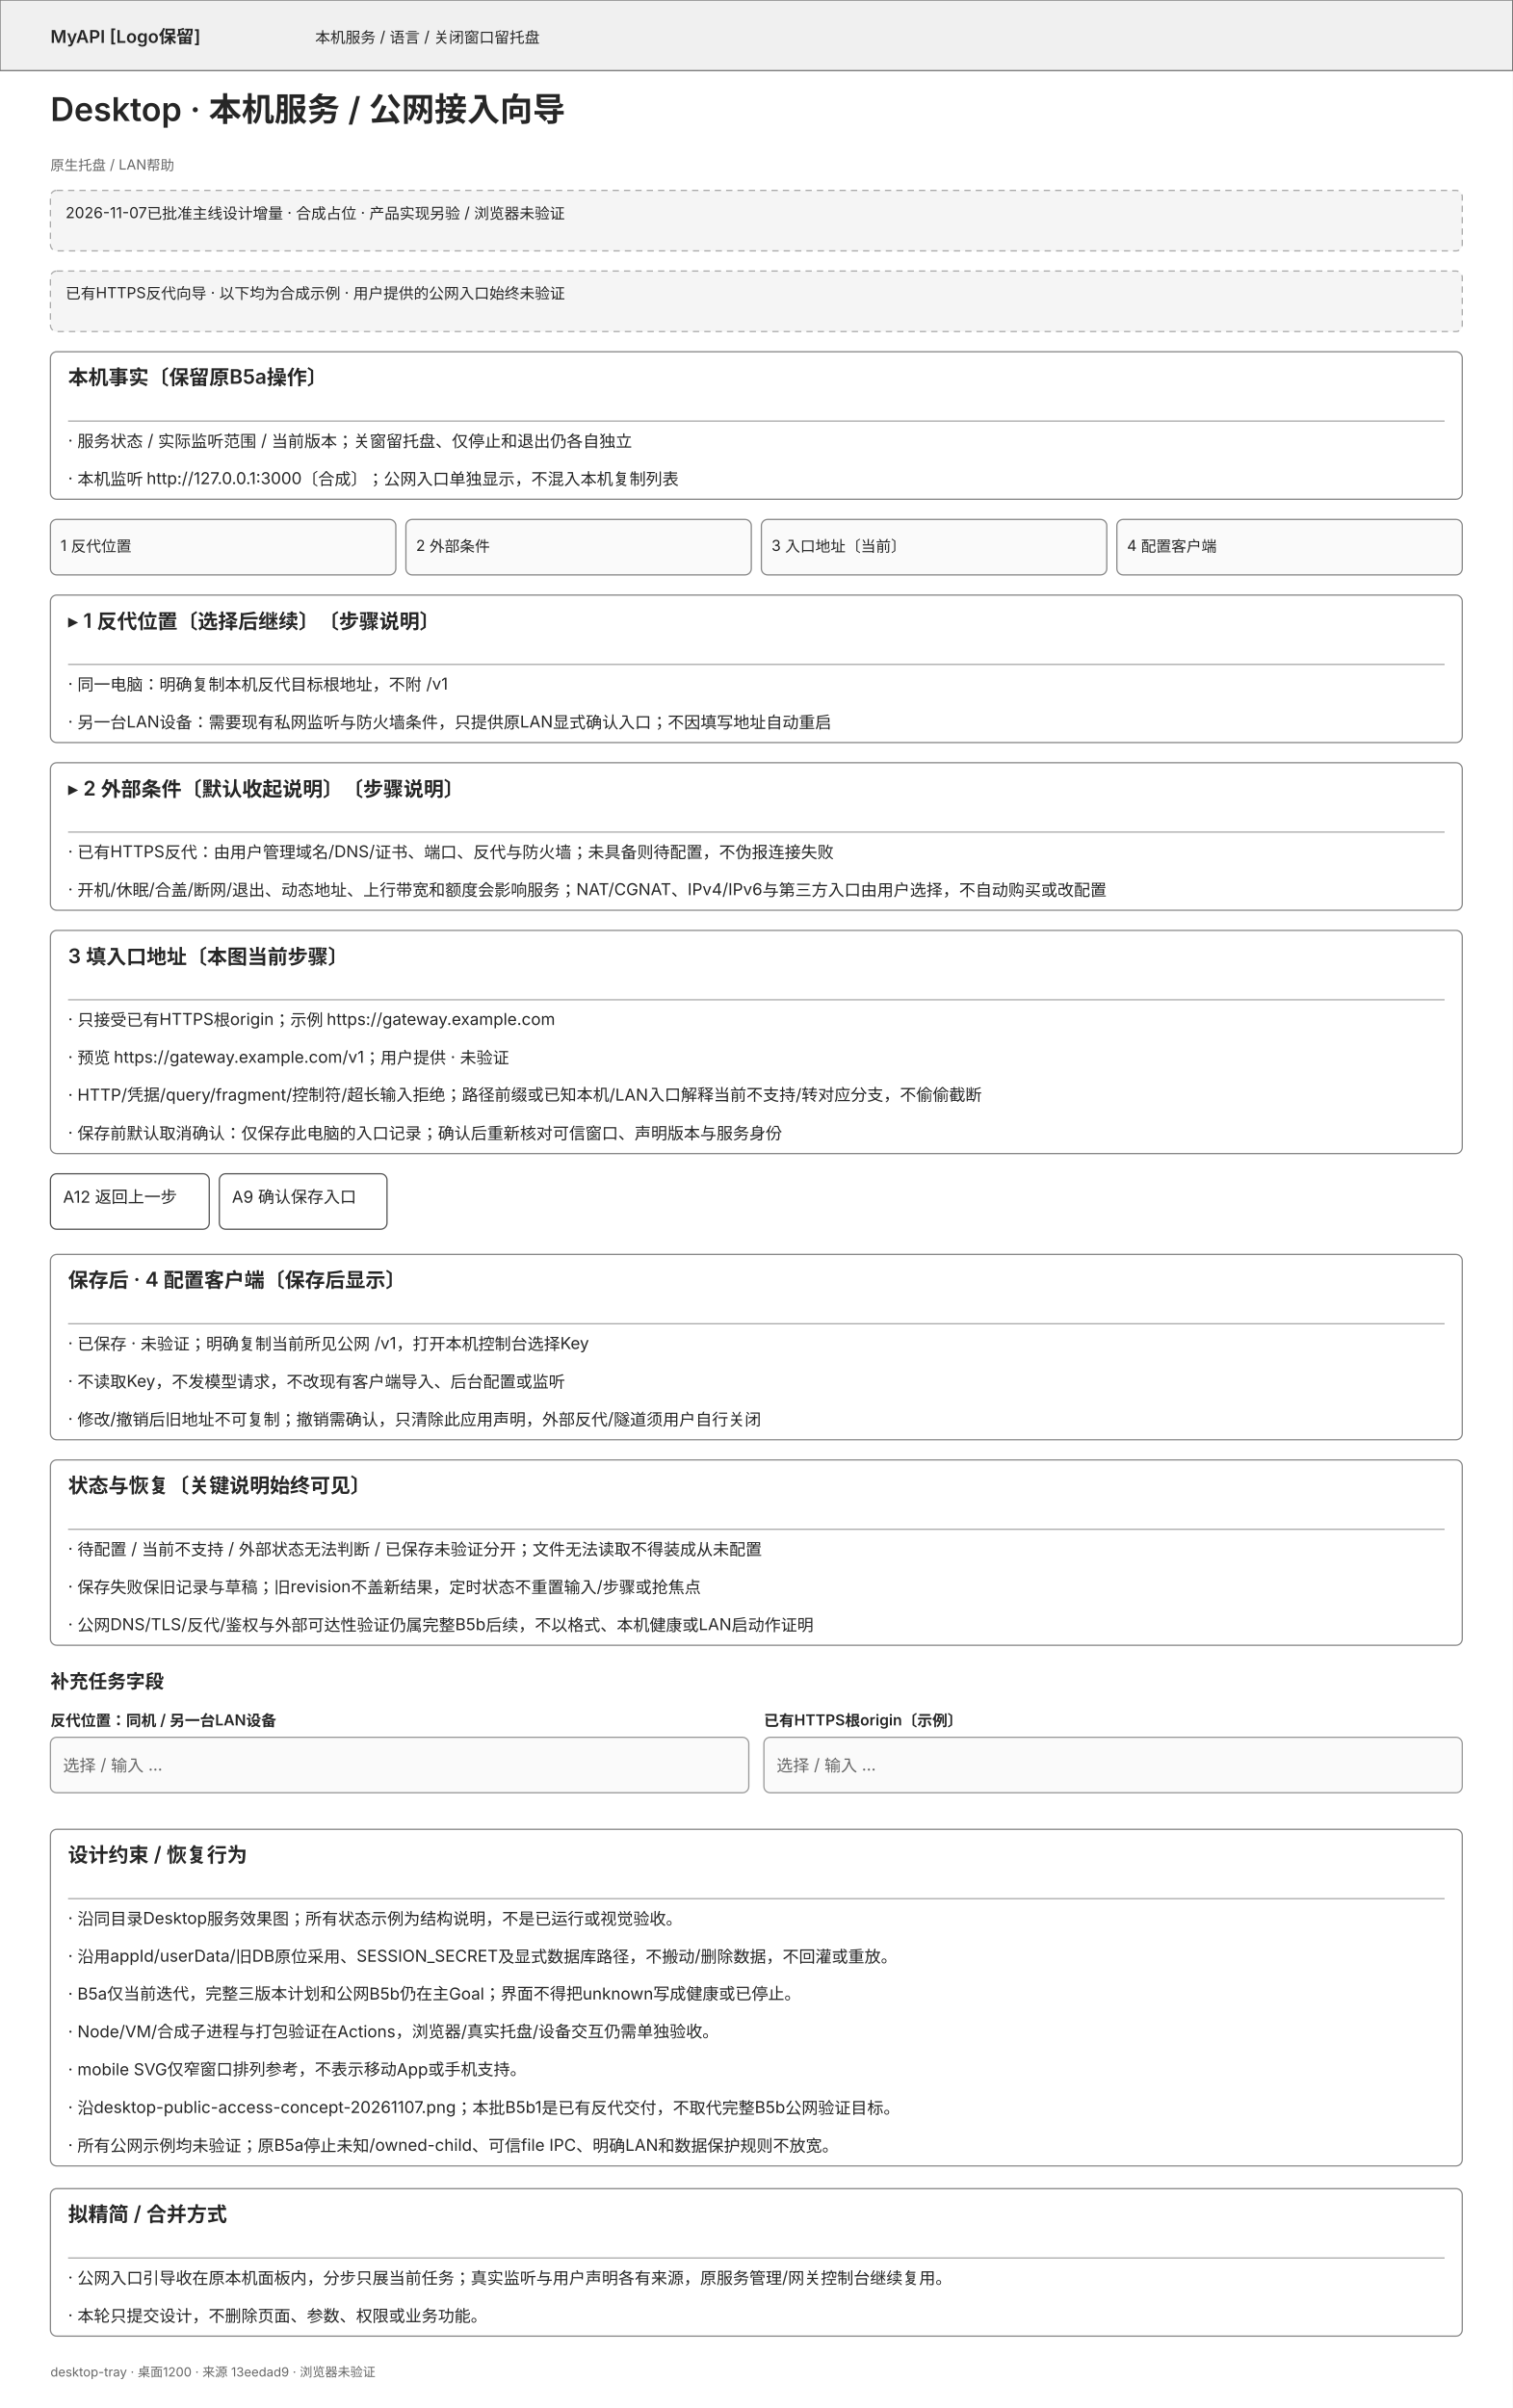
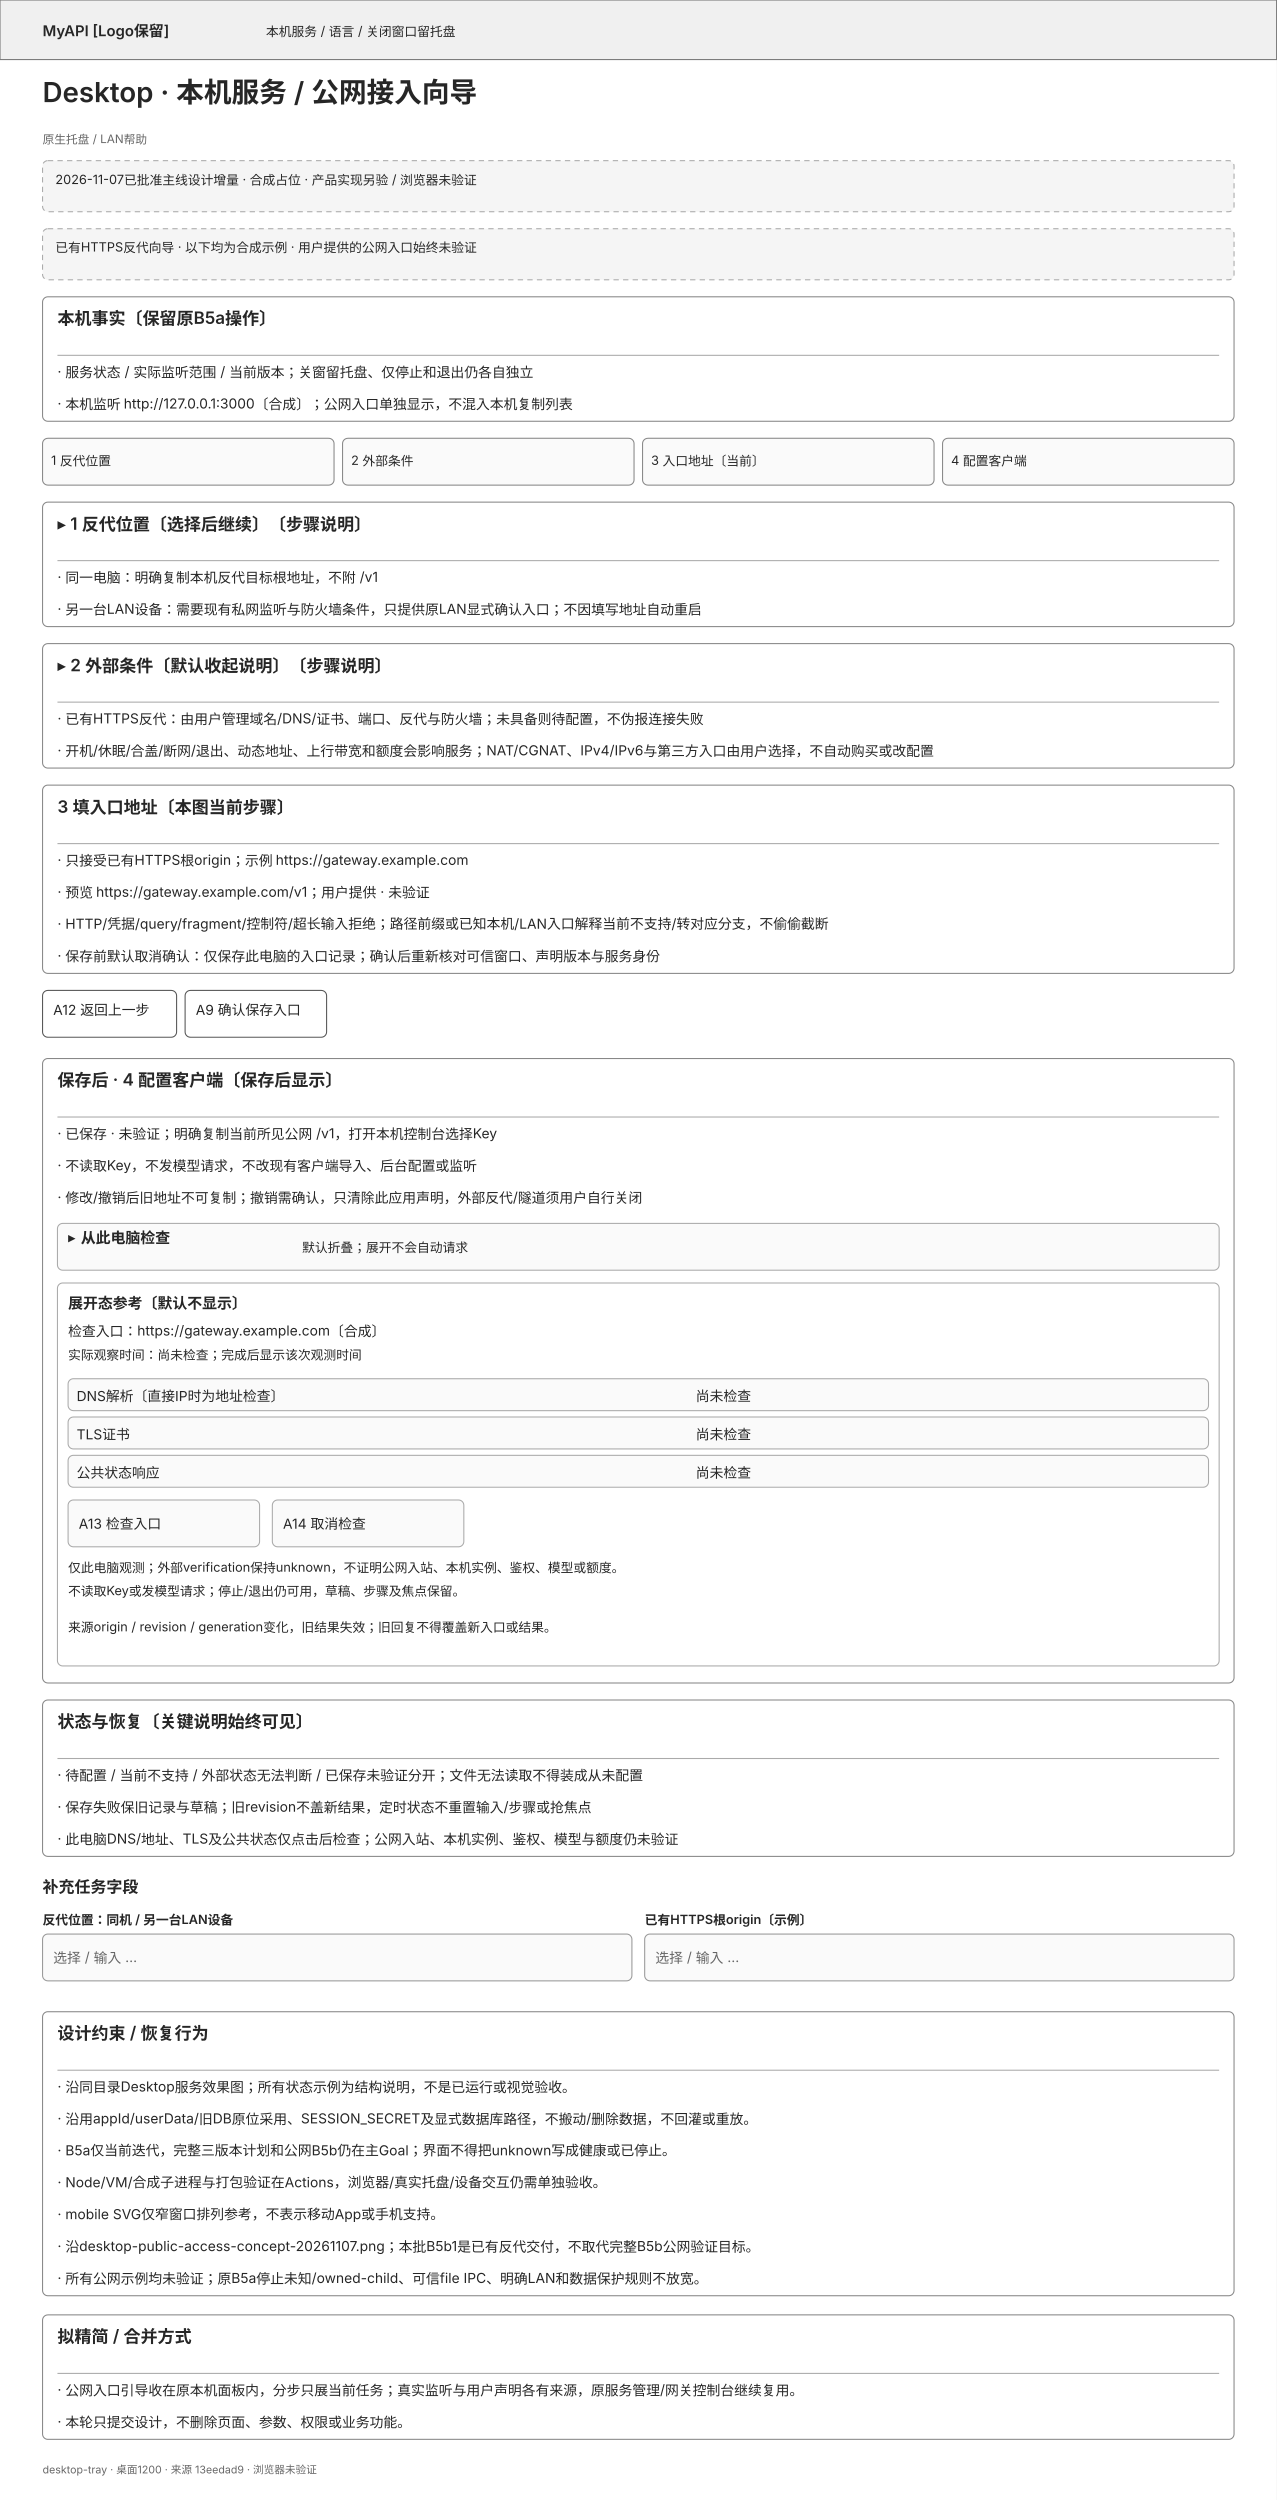
- <svg xmlns="http://www.w3.org/2000/svg" width="1200" height="1910" viewBox="0 0 1200 1910" role="img" aria-labelledby="title desc">
+ <svg xmlns="http://www.w3.org/2000/svg" width="1200" height="2350" viewBox="0 0 1200 2350" role="img" aria-labelledby="title desc">
  <rect width="100%" height="100%" fill="#ffffff" />
  <g font-family="system-ui, -apple-system, BlinkMacSystemFont, sans-serif">
    <rect x="0" y="0" width="1200" height="56" rx="0" fill="#f0f0f0" stroke="#777777" />
    <text x="40" y="34" font-size="14" font-weight="600" fill="#262626">MyAPI  [Logo保留]</text>
    <text x="250" y="34" font-size="12" font-weight="normal" fill="#262626">本机服务 / 语言 / 关闭窗口留托盘</text>
    <text x="40" y="96" font-size="26" font-weight="600" fill="#262626">Desktop · 本机服务 / 公网接入向导</text>
    <text x="40" y="135" font-size="11" font-weight="normal" fill="#666666">原生托盘 / LAN帮助</text>
    <rect x="40" y="151" width="1120" height="48" rx="5" fill="#f5f5f5" stroke="#aaaaaa" stroke-dasharray="5 4" />
    <text x="52" y="173" font-size="12" font-weight="normal" fill="#262626">2026-11-07已批准主线设计增量 · 合成占位 · 产品实现另验 / 浏览器未验证</text>
    <rect x="40" y="215" width="1120" height="48" rx="5" fill="#f5f5f5" stroke="#aaaaaa" stroke-dasharray="5 4" />
    <text x="52" y="237" font-size="12" font-weight="normal" fill="#262626">已有HTTPS反代向导 · 以下均为合成示例 · 用户提供的公网入口始终未验证</text>
    <rect x="40" y="279" width="1120" height="117" rx="5" fill="#ffffff" stroke="#888888" />
    <text x="54" y="305" font-size="16" font-weight="600" fill="#262626">本机事实〔保留原B5a操作〕</text>
    <line x1="54" y1="334" x2="1146" y2="334" stroke="#aaaaaa" />
    <text x="54" y="354" font-size="13" font-weight="normal" fill="#262626">· 服务状态 / 实际监听范围 / 当前版本；关窗留托盘、仅停止和退出仍各自独立</text>
    <text x="54" y="384" font-size="13" font-weight="normal" fill="#262626">· 本机监听 http://127.0.0.1:3000〔合成〕；公网入口单独显示，不混入本机复制列表</text>
    <rect x="40.0" y="412" width="274.0" height="44" rx="5" fill="#fafafa" stroke="#888888" />
    <text x="48.0" y="437" font-size="12" font-weight="normal" fill="#262626">1 反代位置</text>
    <rect x="322.0" y="412" width="274.0" height="44" rx="5" fill="#fafafa" stroke="#888888" />
    <text x="330.0" y="437" font-size="12" font-weight="normal" fill="#262626">2 外部条件</text>
    <rect x="604.0" y="412" width="274.0" height="44" rx="5" fill="#fafafa" stroke="#888888" />
    <text x="612.0" y="437" font-size="12" font-weight="normal" fill="#262626">3 入口地址〔当前〕</text>
    <rect x="886.0" y="412" width="274.0" height="44" rx="5" fill="#fafafa" stroke="#888888" />
    <text x="894.0" y="437" font-size="12" font-weight="normal" fill="#262626">4 配置客户端</text>
    <rect x="40" y="472" width="1120" height="117" rx="5" fill="#ffffff" stroke="#888888" />
    <text x="54" y="498" font-size="16" font-weight="600" fill="#262626">▸ 1 反代位置〔选择后继续〕〔步骤说明〕</text>
    <line x1="54" y1="527" x2="1146" y2="527" stroke="#aaaaaa" />
    <text x="54" y="547" font-size="13" font-weight="normal" fill="#262626">· 同一电脑：明确复制本机反代目标根地址，不附 /v1</text>
    <text x="54" y="577" font-size="13" font-weight="normal" fill="#262626">· 另一台LAN设备：需要现有私网监听与防火墙条件，只提供原LAN显式确认入口；不因填写地址自动重启</text>
    <rect x="40" y="605" width="1120" height="117" rx="5" fill="#ffffff" stroke="#888888" />
    <text x="54" y="631" font-size="16" font-weight="600" fill="#262626">▸ 2 外部条件〔默认收起说明〕〔步骤说明〕</text>
    <line x1="54" y1="660" x2="1146" y2="660" stroke="#aaaaaa" />
    <text x="54" y="680" font-size="13" font-weight="normal" fill="#262626">· 已有HTTPS反代：由用户管理域名/DNS/证书、端口、反代与防火墙；未具备则待配置，不伪报连接失败</text>
    <text x="54" y="710" font-size="13" font-weight="normal" fill="#262626">· 开机/休眠/合盖/断网/退出、动态地址、上行带宽和额度会影响服务；NAT/CGNAT、IPv4/IPv6与第三方入口由用户选择，不自动购买或改配置</text>
    <rect x="40" y="738" width="1120" height="177" rx="5" fill="#ffffff" stroke="#888888" />
    <text x="54" y="764" font-size="16" font-weight="600" fill="#262626">3 填入口地址〔本图当前步骤〕</text>
    <line x1="54" y1="793" x2="1146" y2="793" stroke="#aaaaaa" />
    <text x="54" y="813" font-size="13" font-weight="normal" fill="#262626">· 只接受已有HTTPS根origin；示例 https://gateway.example.com</text>
    <text x="54" y="843" font-size="13" font-weight="normal" fill="#262626">· 预览 https://gateway.example.com/v1；用户提供 · 未验证</text>
    <text x="54" y="873" font-size="13" font-weight="normal" fill="#262626">· HTTP/凭据/query/fragment/控制符/超长输入拒绝；路径前缀或已知本机/LAN入口解释当前不支持/转对应分支，不偷偷截断</text>
    <text x="54" y="903" font-size="13" font-weight="normal" fill="#262626">· 保存前默认取消确认：仅保存此电脑的入口记录；确认后重新核对可信窗口、声明版本与服务身份</text>
    <rect x="40" y="931" width="126" height="44" rx="5" fill="#ffffff" stroke="#555555" />
    <text x="50" y="954" font-size="13" font-weight="normal" fill="#262626">A12 返回上一步</text>
    <rect x="174" y="931" width="133" height="44" rx="5" fill="#ffffff" stroke="#555555" />
    <text x="184" y="954" font-size="13" font-weight="normal" fill="#262626">A9 确认保存入口</text>
-     <rect x="40" y="995" width="1120" height="147" rx="5" fill="#ffffff" stroke="#888888" />
+     <rect x="40" y="995" width="1120" height="587" rx="5" fill="#ffffff" stroke="#888888" />
    <text x="54" y="1021" font-size="16" font-weight="600" fill="#262626">保存后 · 4 配置客户端〔保存后显示〕</text>
    <line x1="54" y1="1050" x2="1146" y2="1050" stroke="#aaaaaa" />
    <text x="54" y="1070" font-size="13" font-weight="normal" fill="#262626">· 已保存 · 未验证；明确复制当前所见公网 /v1，打开本机控制台选择Key</text>
    <text x="54" y="1100" font-size="13" font-weight="normal" fill="#262626">· 不读取Key，不发模型请求，不改现有客户端导入、后台配置或监听</text>
    <text x="54" y="1130" font-size="13" font-weight="normal" fill="#262626">· 修改/撤销后旧地址不可复制；撤销需确认，只清除此应用声明，外部反代/隧道须用户自行关闭</text>
-     <rect x="40" y="1158" width="1120" height="147" rx="5" fill="#ffffff" stroke="#888888" />
-     <text x="54" y="1184" font-size="16" font-weight="600" fill="#262626">状态与恢复〔关键说明始终可见〕</text>
-     <line x1="54" y1="1213" x2="1146" y2="1213" stroke="#aaaaaa" />
-     <text x="54" y="1233" font-size="13" font-weight="normal" fill="#262626">· 待配置 / 当前不支持 / 外部状态无法判断 / 已保存未验证分开；文件无法读取不得装成从未配置</text>
-     <text x="54" y="1263" font-size="13" font-weight="normal" fill="#262626">· 保存失败保旧记录与草稿；旧revision不盖新结果，定时状态不重置输入/步骤或抢焦点</text>
-     <text x="54" y="1293" font-size="13" font-weight="normal" fill="#262626">· 公网DNS/TLS/反代/鉴权与外部可达性验证仍属完整B5b后续，不以格式、本机健康或LAN启动作证明</text>
-     <text x="40" y="1339" font-size="15" font-weight="600" fill="#262626">补充任务字段</text>
-     <text x="40.0" y="1369" font-size="12" font-weight="600" fill="#262626">反代位置：同机 / 另一台LAN设备</text>
-     <rect x="40.0" y="1378" width="554.0" height="44" rx="5" fill="#fafafa" stroke="#999999" />
-     <text x="50.0" y="1405" font-size="13" font-weight="normal" fill="#666666">选择 / 输入 …</text>
-     <text x="606.0" y="1369" font-size="12" font-weight="600" fill="#262626">已有HTTPS根origin〔示例〕</text>
-     <rect x="606.0" y="1378" width="554.0" height="44" rx="5" fill="#fafafa" stroke="#999999" />
-     <text x="616.0" y="1405" font-size="13" font-weight="normal" fill="#666666">选择 / 输入 …</text>
-     <rect x="40" y="1451" width="1120" height="267" rx="5" fill="#ffffff" stroke="#888888" />
-     <text x="54" y="1477" font-size="16" font-weight="600" fill="#262626">设计约束 / 恢复行为</text>
-     <line x1="54" y1="1506" x2="1146" y2="1506" stroke="#aaaaaa" />
-     <text x="54" y="1526" font-size="13" font-weight="normal" fill="#262626">· 沿同目录Desktop服务效果图；所有状态示例为结构说明，不是已运行或视觉验收。</text>
-     <text x="54" y="1556" font-size="13" font-weight="normal" fill="#262626">· 沿用appId/userData/旧DB原位采用、SESSION_SECRET及显式数据库路径，不搬动/删除数据，不回灌或重放。</text>
-     <text x="54" y="1586" font-size="13" font-weight="normal" fill="#262626">· B5a仅当前迭代，完整三版本计划和公网B5b仍在主Goal；界面不得把unknown写成健康或已停止。</text>
-     <text x="54" y="1616" font-size="13" font-weight="normal" fill="#262626">· Node/VM/合成子进程与打包验证在Actions，浏览器/真实托盘/设备交互仍需单独验收。</text>
-     <text x="54" y="1646" font-size="13" font-weight="normal" fill="#262626">· mobile SVG仅窄窗口排列参考，不表示移动App或手机支持。</text>
-     <text x="54" y="1676" font-size="13" font-weight="normal" fill="#262626">· 沿desktop-public-access-concept-20261107.png；本批B5b1是已有反代交付，不取代完整B5b公网验证目标。</text>
-     <text x="54" y="1706" font-size="13" font-weight="normal" fill="#262626">· 所有公网示例均未验证；原B5a停止未知/owned-child、可信file IPC、明确LAN和数据保护规则不放宽。</text>
-     <rect x="40" y="1736" width="1120" height="117" rx="5" fill="#ffffff" stroke="#888888" />
-     <text x="54" y="1762" font-size="16" font-weight="600" fill="#262626">拟精简 / 合并方式</text>
-     <line x1="54" y1="1791" x2="1146" y2="1791" stroke="#aaaaaa" />
-     <text x="54" y="1811" font-size="13" font-weight="normal" fill="#262626">· 公网入口引导收在原本机面板内，分步只展当前任务；真实监听与用户声明各有来源，原服务管理/网关控制台继续复用。</text>
-     <text x="54" y="1841" font-size="13" font-weight="normal" fill="#262626">· 本轮只提交设计，不删除页面、参数、权限或业务功能。</text>
-     <text x="40" y="1885" font-size="10" font-weight="normal" fill="#666666">desktop-tray · 桌面1200 · 来源 13eedad9 · 浏览器未验证</text>
+     <g id="desktop-public-check-increment">
+       <rect x="54" y="1150" width="1092" height="44" rx="5" fill="#fafafa" stroke="#aaaaaa" />
+       <text x="64" y="1168" font-size="14" font-weight="600" fill="#262626">▸ 从此电脑检查</text>
+       <text x="284" y="1177" font-size="12" font-weight="normal" fill="#262626">默认折叠；展开不会自动请求</text>
+       <rect x="54" y="1206" width="1092" height="360" rx="5" fill="#ffffff" stroke="#aaaaaa" />
+       <text x="64" y="1230" font-size="14" font-weight="600" fill="#262626">展开态参考〔默认不显示〕</text>
+       <text x="64" y="1256" font-size="13" font-weight="normal" fill="#262626">检查入口：https://gateway.example.com〔合成〕</text>
+       <text x="64" y="1278" font-size="12" font-weight="normal" fill="#262626">实际观察时间：尚未检查；完成后显示该次观测时间</text>
+       <rect x="64" y="1296" width="1072" height="30" rx="5" fill="#fafafa" stroke="#aaaaaa" />
+       <text x="72" y="1317" font-size="13" font-weight="normal" fill="#262626">DNS解析〔直接IP时为地址检查〕</text>
+       <text x="654" y="1317" font-size="13" font-weight="normal" fill="#262626">尚未检查</text>
+       <rect x="64" y="1332" width="1072" height="30" rx="5" fill="#fafafa" stroke="#aaaaaa" />
+       <text x="72" y="1353" font-size="13" font-weight="normal" fill="#262626">TLS证书</text>
+       <text x="654" y="1353" font-size="13" font-weight="normal" fill="#262626">尚未检查</text>
+       <rect x="64" y="1368" width="1072" height="30" rx="5" fill="#fafafa" stroke="#aaaaaa" />
+       <text x="72" y="1389" font-size="13" font-weight="normal" fill="#262626">公共状态响应</text>
+       <text x="654" y="1389" font-size="13" font-weight="normal" fill="#262626">尚未检查</text>
+       <rect x="64" y="1410" width="180" height="44" rx="5" fill="#fafafa" stroke="#aaaaaa" />
+       <rect x="256" y="1410" width="180" height="44" rx="5" fill="#fafafa" stroke="#aaaaaa" />
+       <text x="74" y="1437" font-size="13" font-weight="normal" fill="#262626">A13 检查入口</text>
+       <text x="266" y="1437" font-size="13" font-weight="normal" fill="#262626">A14 取消检查</text>
+       <text x="64" y="1478" font-size="12" font-weight="normal" fill="#262626">仅此电脑观测；外部verification保持unknown，不证明公网入站、本机实例、鉴权、模型或额度。</text>
+       <text x="64" y="1500" font-size="12" font-weight="normal" fill="#262626">不读取Key或发模型请求；停止/退出仍可用，草稿、步骤及焦点保留。</text>
+       <text x="64" y="1534" font-size="12" font-weight="normal" fill="#262626">来源origin / revision / generation变化，旧结果失效；旧回复不得覆盖新入口或结果。</text>
+     </g>
+     <rect x="40" y="1598" width="1120" height="147" rx="5" fill="#ffffff" stroke="#888888" />
+     <text x="54" y="1624" font-size="16" font-weight="600" fill="#262626">状态与恢复〔关键说明始终可见〕</text>
+     <line x1="54" y1="1653" x2="1146" y2="1653" stroke="#aaaaaa" />
+     <text x="54" y="1673" font-size="13" font-weight="normal" fill="#262626">· 待配置 / 当前不支持 / 外部状态无法判断 / 已保存未验证分开；文件无法读取不得装成从未配置</text>
+     <text x="54" y="1703" font-size="13" font-weight="normal" fill="#262626">· 保存失败保旧记录与草稿；旧revision不盖新结果，定时状态不重置输入/步骤或抢焦点</text>
+     <text x="54" y="1733" font-size="13" font-weight="normal" fill="#262626">· 此电脑DNS/地址、TLS及公共状态仅点击后检查；公网入站、本机实例、鉴权、模型与额度仍未验证</text>
+     <text x="40" y="1779" font-size="15" font-weight="600" fill="#262626">补充任务字段</text>
+     <text x="40.0" y="1809" font-size="12" font-weight="600" fill="#262626">反代位置：同机 / 另一台LAN设备</text>
+     <rect x="40.0" y="1818" width="554.0" height="44" rx="5" fill="#fafafa" stroke="#999999" />
+     <text x="50.0" y="1845" font-size="13" font-weight="normal" fill="#666666">选择 / 输入 …</text>
+     <text x="606.0" y="1809" font-size="12" font-weight="600" fill="#262626">已有HTTPS根origin〔示例〕</text>
+     <rect x="606.0" y="1818" width="554.0" height="44" rx="5" fill="#fafafa" stroke="#999999" />
+     <text x="616.0" y="1845" font-size="13" font-weight="normal" fill="#666666">选择 / 输入 …</text>
+     <rect x="40" y="1891" width="1120" height="267" rx="5" fill="#ffffff" stroke="#888888" />
+     <text x="54" y="1917" font-size="16" font-weight="600" fill="#262626">设计约束 / 恢复行为</text>
+     <line x1="54" y1="1946" x2="1146" y2="1946" stroke="#aaaaaa" />
+     <text x="54" y="1966" font-size="13" font-weight="normal" fill="#262626">· 沿同目录Desktop服务效果图；所有状态示例为结构说明，不是已运行或视觉验收。</text>
+     <text x="54" y="1996" font-size="13" font-weight="normal" fill="#262626">· 沿用appId/userData/旧DB原位采用、SESSION_SECRET及显式数据库路径，不搬动/删除数据，不回灌或重放。</text>
+     <text x="54" y="2026" font-size="13" font-weight="normal" fill="#262626">· B5a仅当前迭代，完整三版本计划和公网B5b仍在主Goal；界面不得把unknown写成健康或已停止。</text>
+     <text x="54" y="2056" font-size="13" font-weight="normal" fill="#262626">· Node/VM/合成子进程与打包验证在Actions，浏览器/真实托盘/设备交互仍需单独验收。</text>
+     <text x="54" y="2086" font-size="13" font-weight="normal" fill="#262626">· mobile SVG仅窄窗口排列参考，不表示移动App或手机支持。</text>
+     <text x="54" y="2116" font-size="13" font-weight="normal" fill="#262626">· 沿desktop-public-access-concept-20261107.png；本批B5b1是已有反代交付，不取代完整B5b公网验证目标。</text>
+     <text x="54" y="2146" font-size="13" font-weight="normal" fill="#262626">· 所有公网示例均未验证；原B5a停止未知/owned-child、可信file IPC、明确LAN和数据保护规则不放宽。</text>
+     <rect x="40" y="2176" width="1120" height="117" rx="5" fill="#ffffff" stroke="#888888" />
+     <text x="54" y="2202" font-size="16" font-weight="600" fill="#262626">拟精简 / 合并方式</text>
+     <line x1="54" y1="2231" x2="1146" y2="2231" stroke="#aaaaaa" />
+     <text x="54" y="2251" font-size="13" font-weight="normal" fill="#262626">· 公网入口引导收在原本机面板内，分步只展当前任务；真实监听与用户声明各有来源，原服务管理/网关控制台继续复用。</text>
+     <text x="54" y="2281" font-size="13" font-weight="normal" fill="#262626">· 本轮只提交设计，不删除页面、参数、权限或业务功能。</text>
+     <text x="40" y="2325" font-size="10" font-weight="normal" fill="#666666">desktop-tray · 桌面1200 · 来源 13eedad9 · 浏览器未验证</text>
  </g>
</svg>
